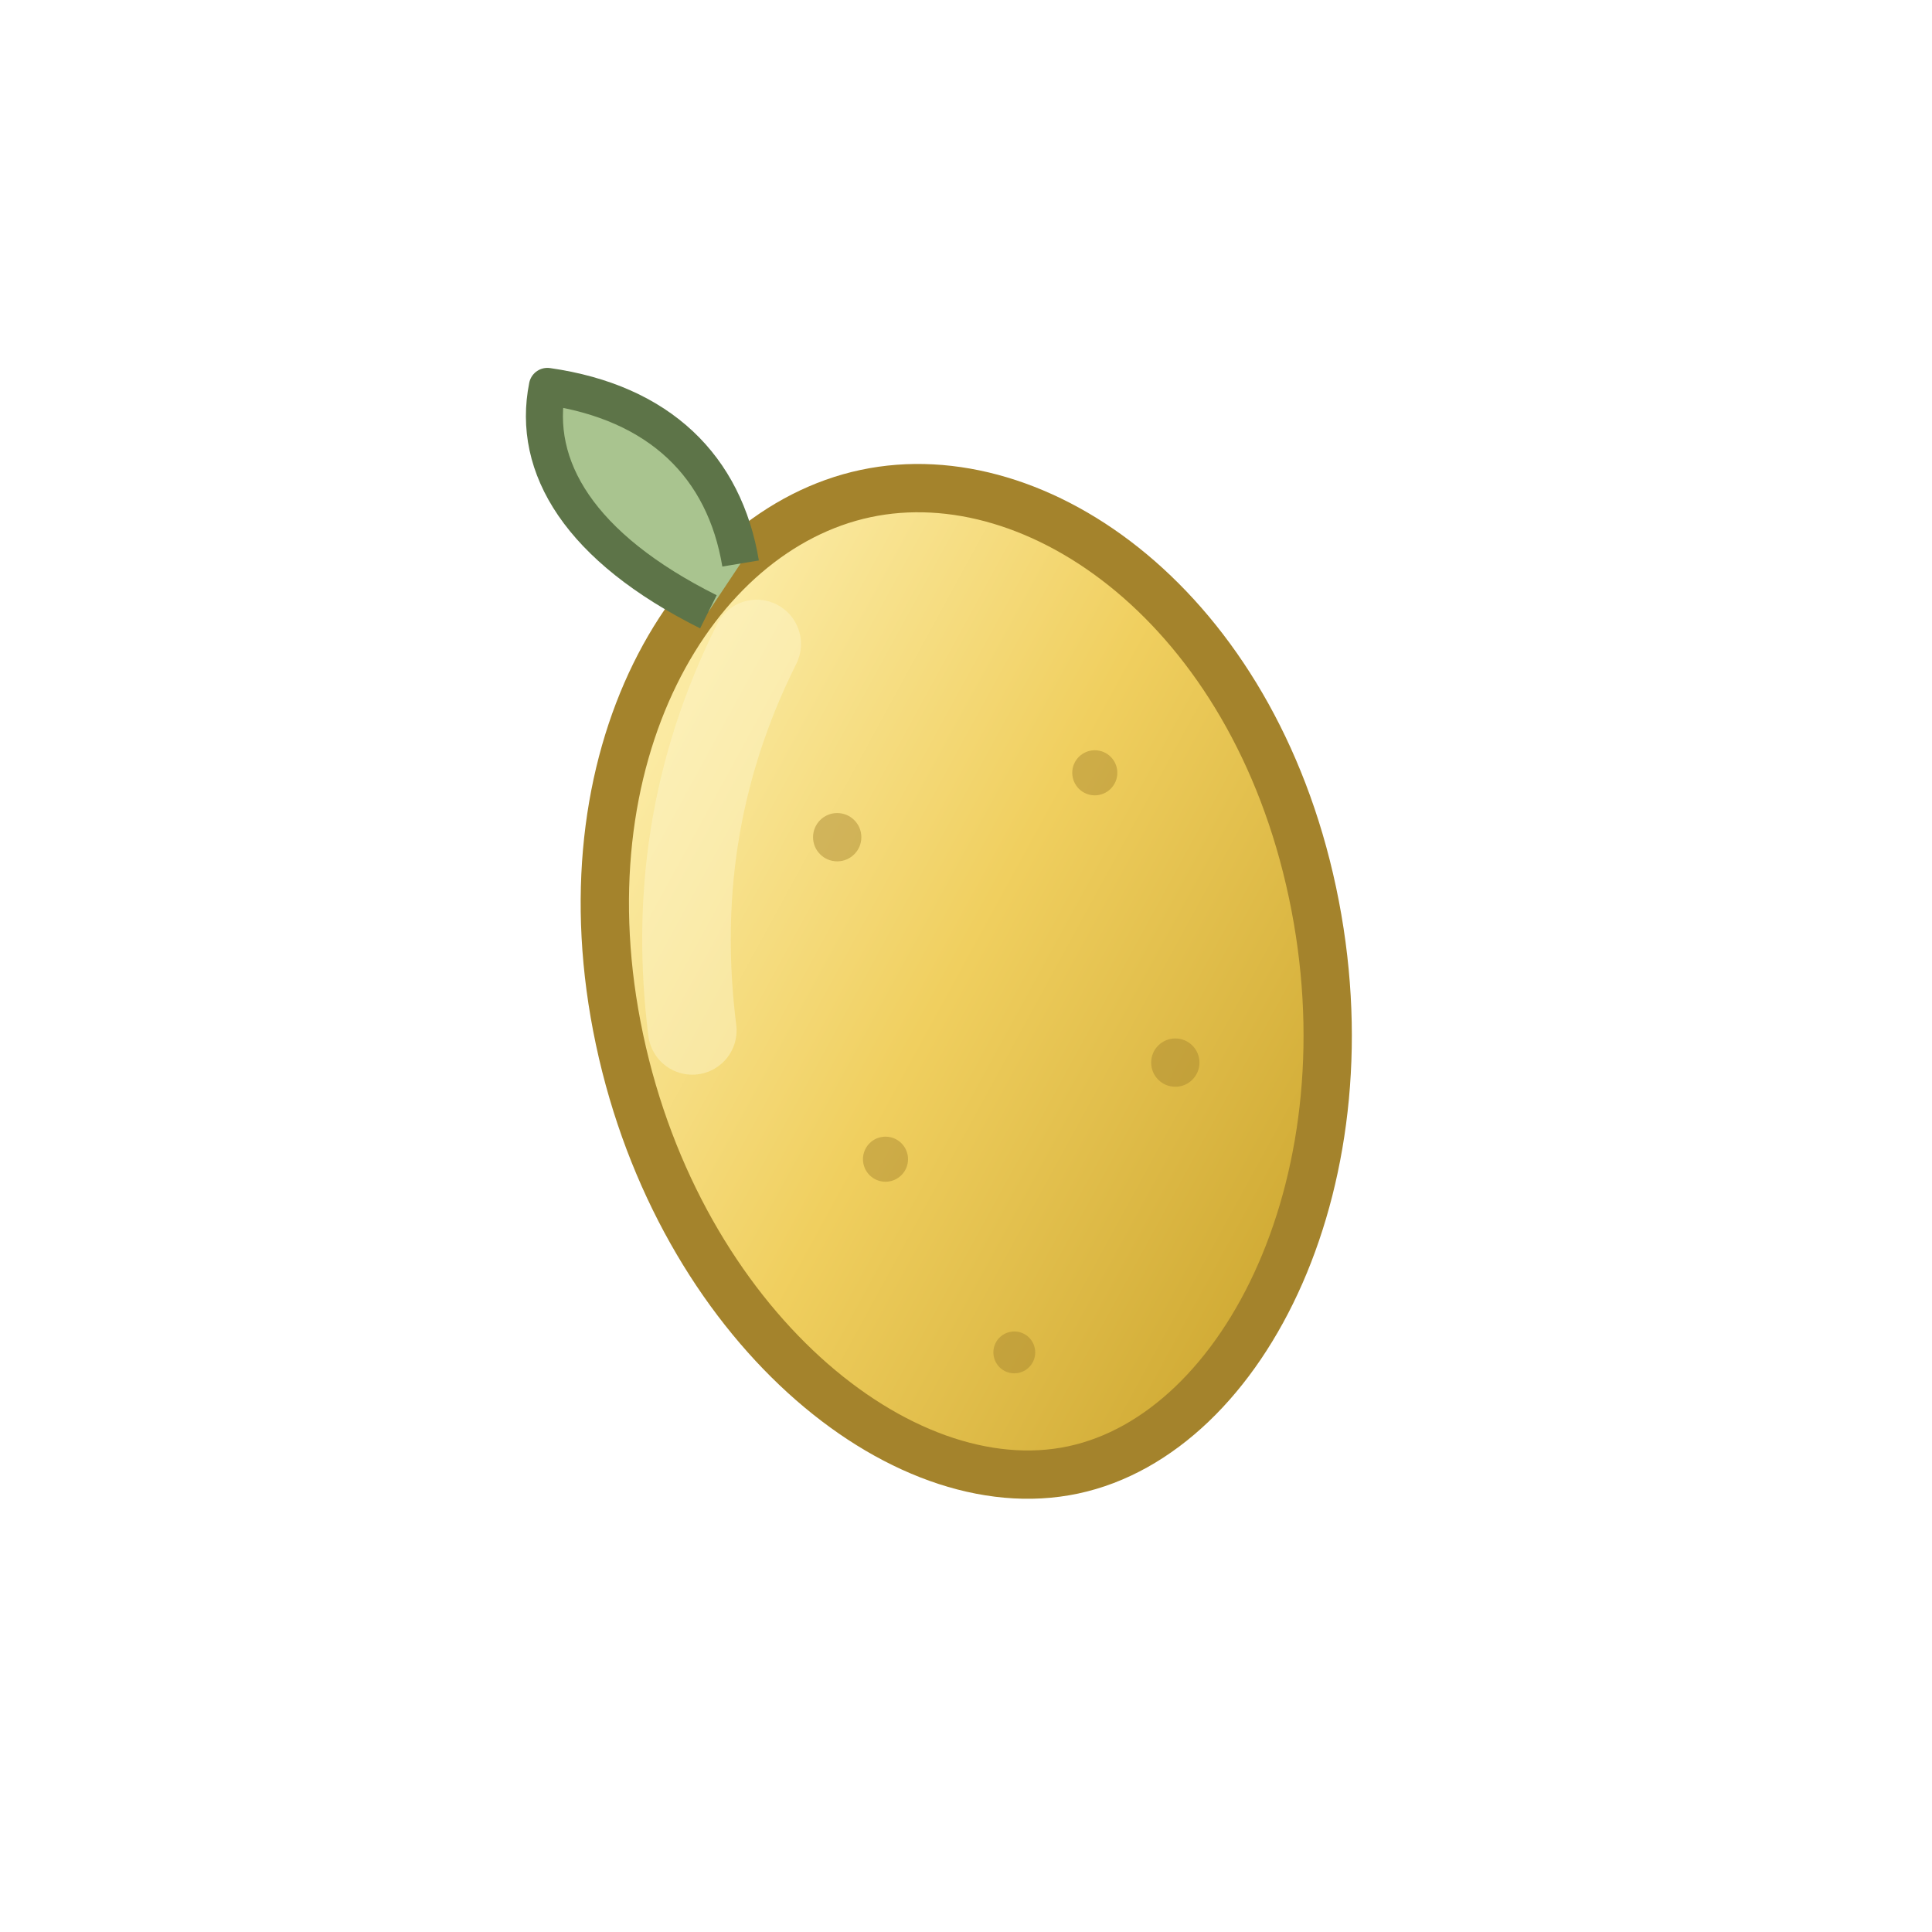
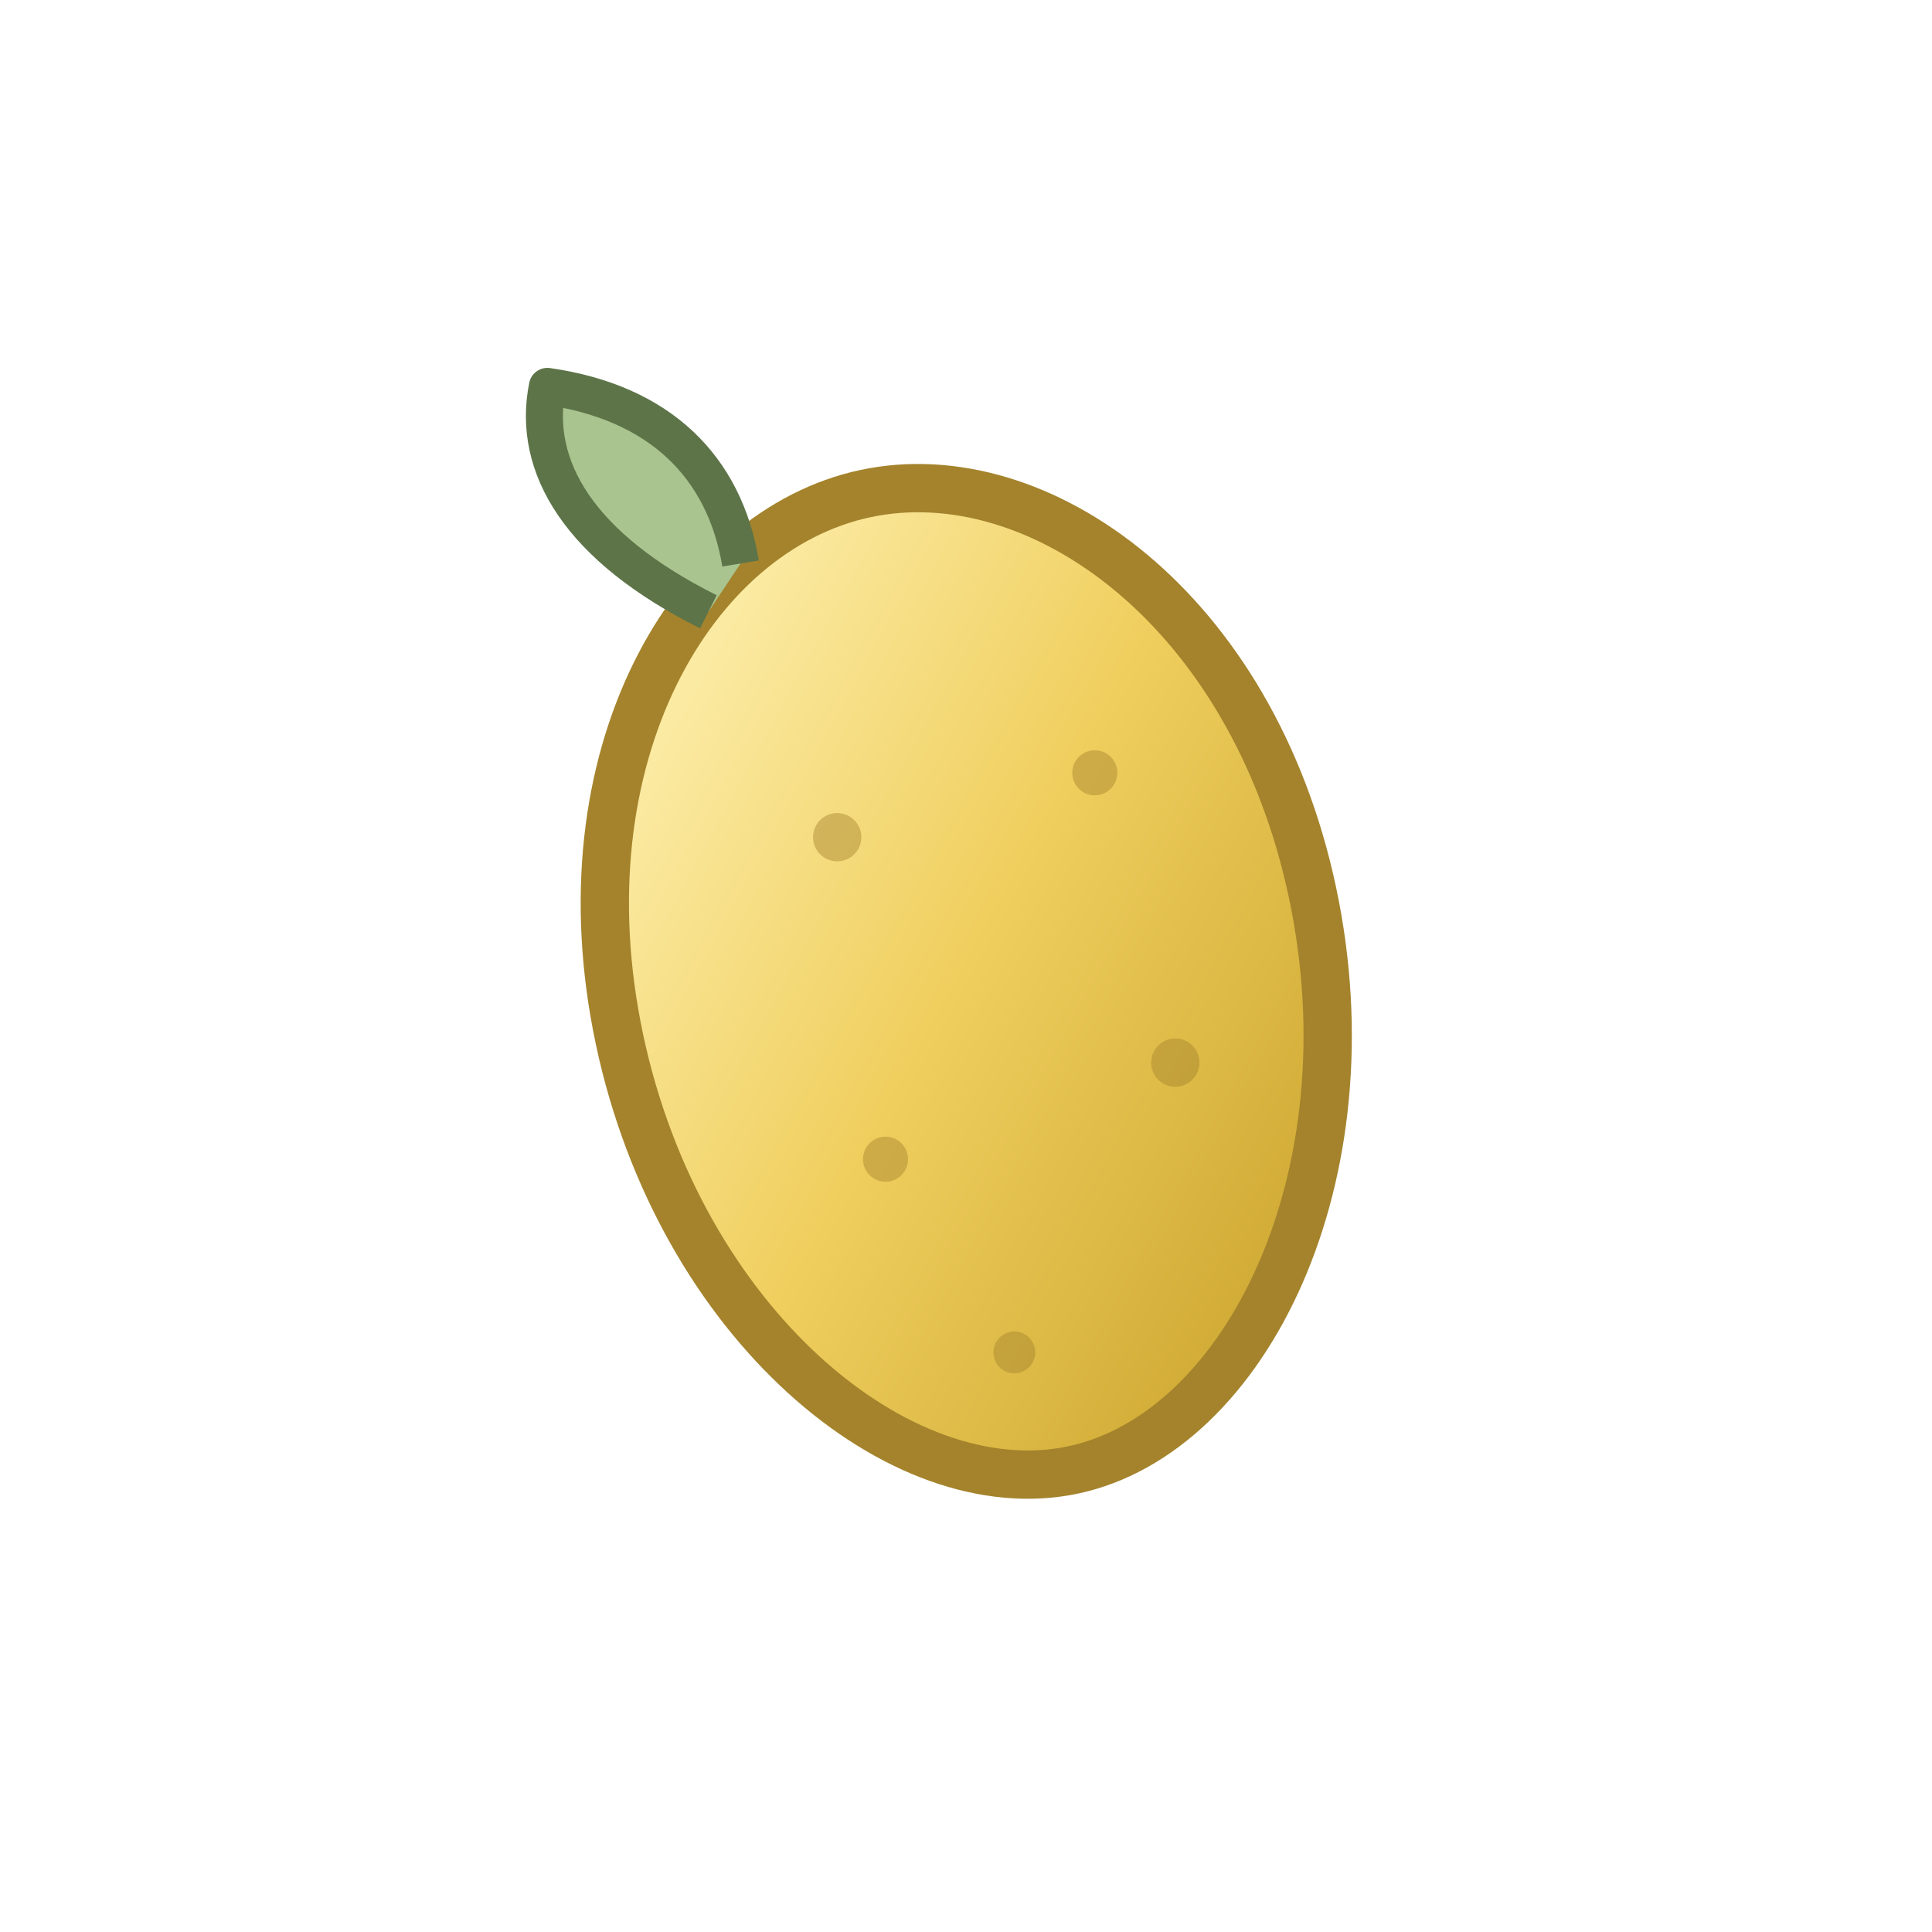
<svg xmlns="http://www.w3.org/2000/svg" viewBox="0 0 120 120" width="120" height="120">
  <defs>
    <linearGradient id="lm" x1="0.2" y1="0.15" x2="0.82" y2="0.9">
      <stop offset="0" stop-color="#fbeaa2" />
      <stop offset="0.45" stop-color="#f0cf5f" />
      <stop offset="1" stop-color="#cfa933" />
    </linearGradient>
  </defs>
  <path d="M38 60c0-18 11-30 22-30s22 12 22 30c0 18-11 32-22 32S38 78 38 60Z" transform="rotate(-12 60 60)" fill="url(#lm)" stroke="#a4832c" stroke-width="3" stroke-linejoin="round" />
  <path d="M44 38c-8-4-11-9-10-14 7 1 11 5 12 11" fill="#a9c48f" stroke="#5d7448" stroke-width="2.3" stroke-linejoin="round" />
  <g fill="#a4832c" opacity="0.45">
    <circle cx="52" cy="52" r="1.5" />
    <circle cx="68" cy="48" r="1.4" />
    <circle cx="73" cy="66" r="1.5" />
    <circle cx="55" cy="72" r="1.4" />
    <circle cx="63" cy="84" r="1.3" />
  </g>
-   <path d="M47 40c-4 8-5 16-4 24" stroke="#fdf7cf" stroke-width="5.5" stroke-linecap="round" opacity="0.45" fill="none" />
</svg>
